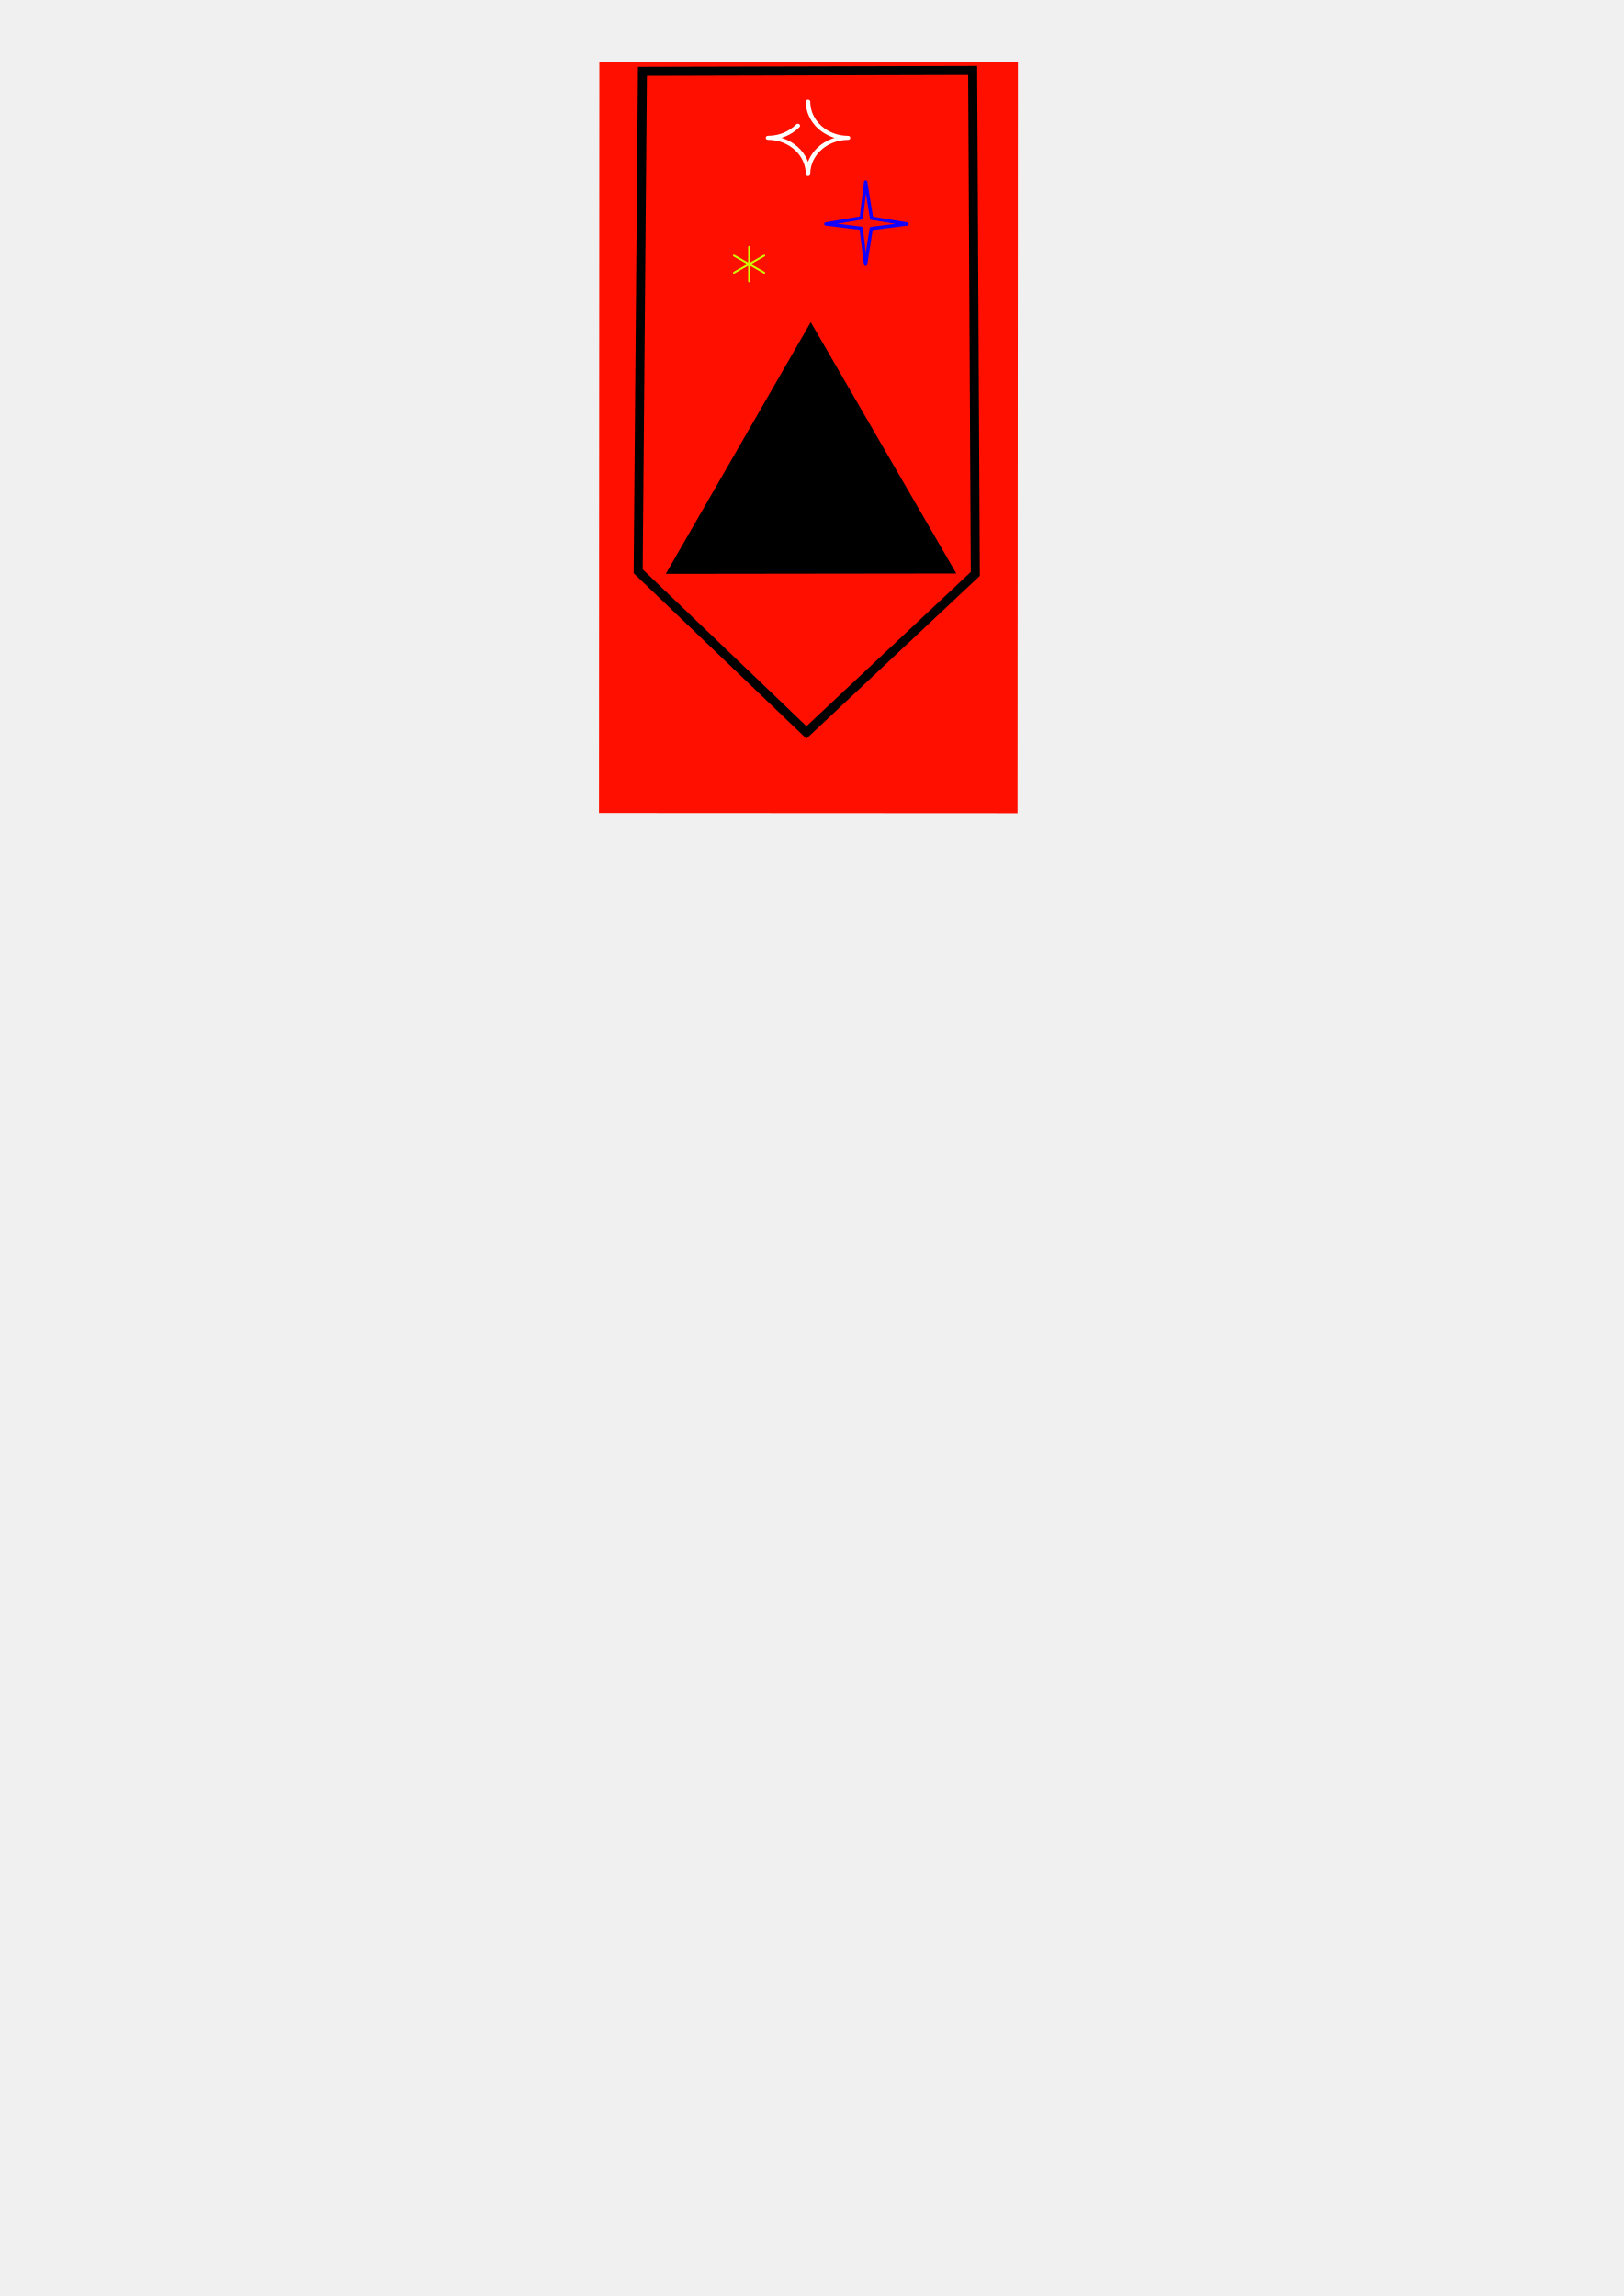
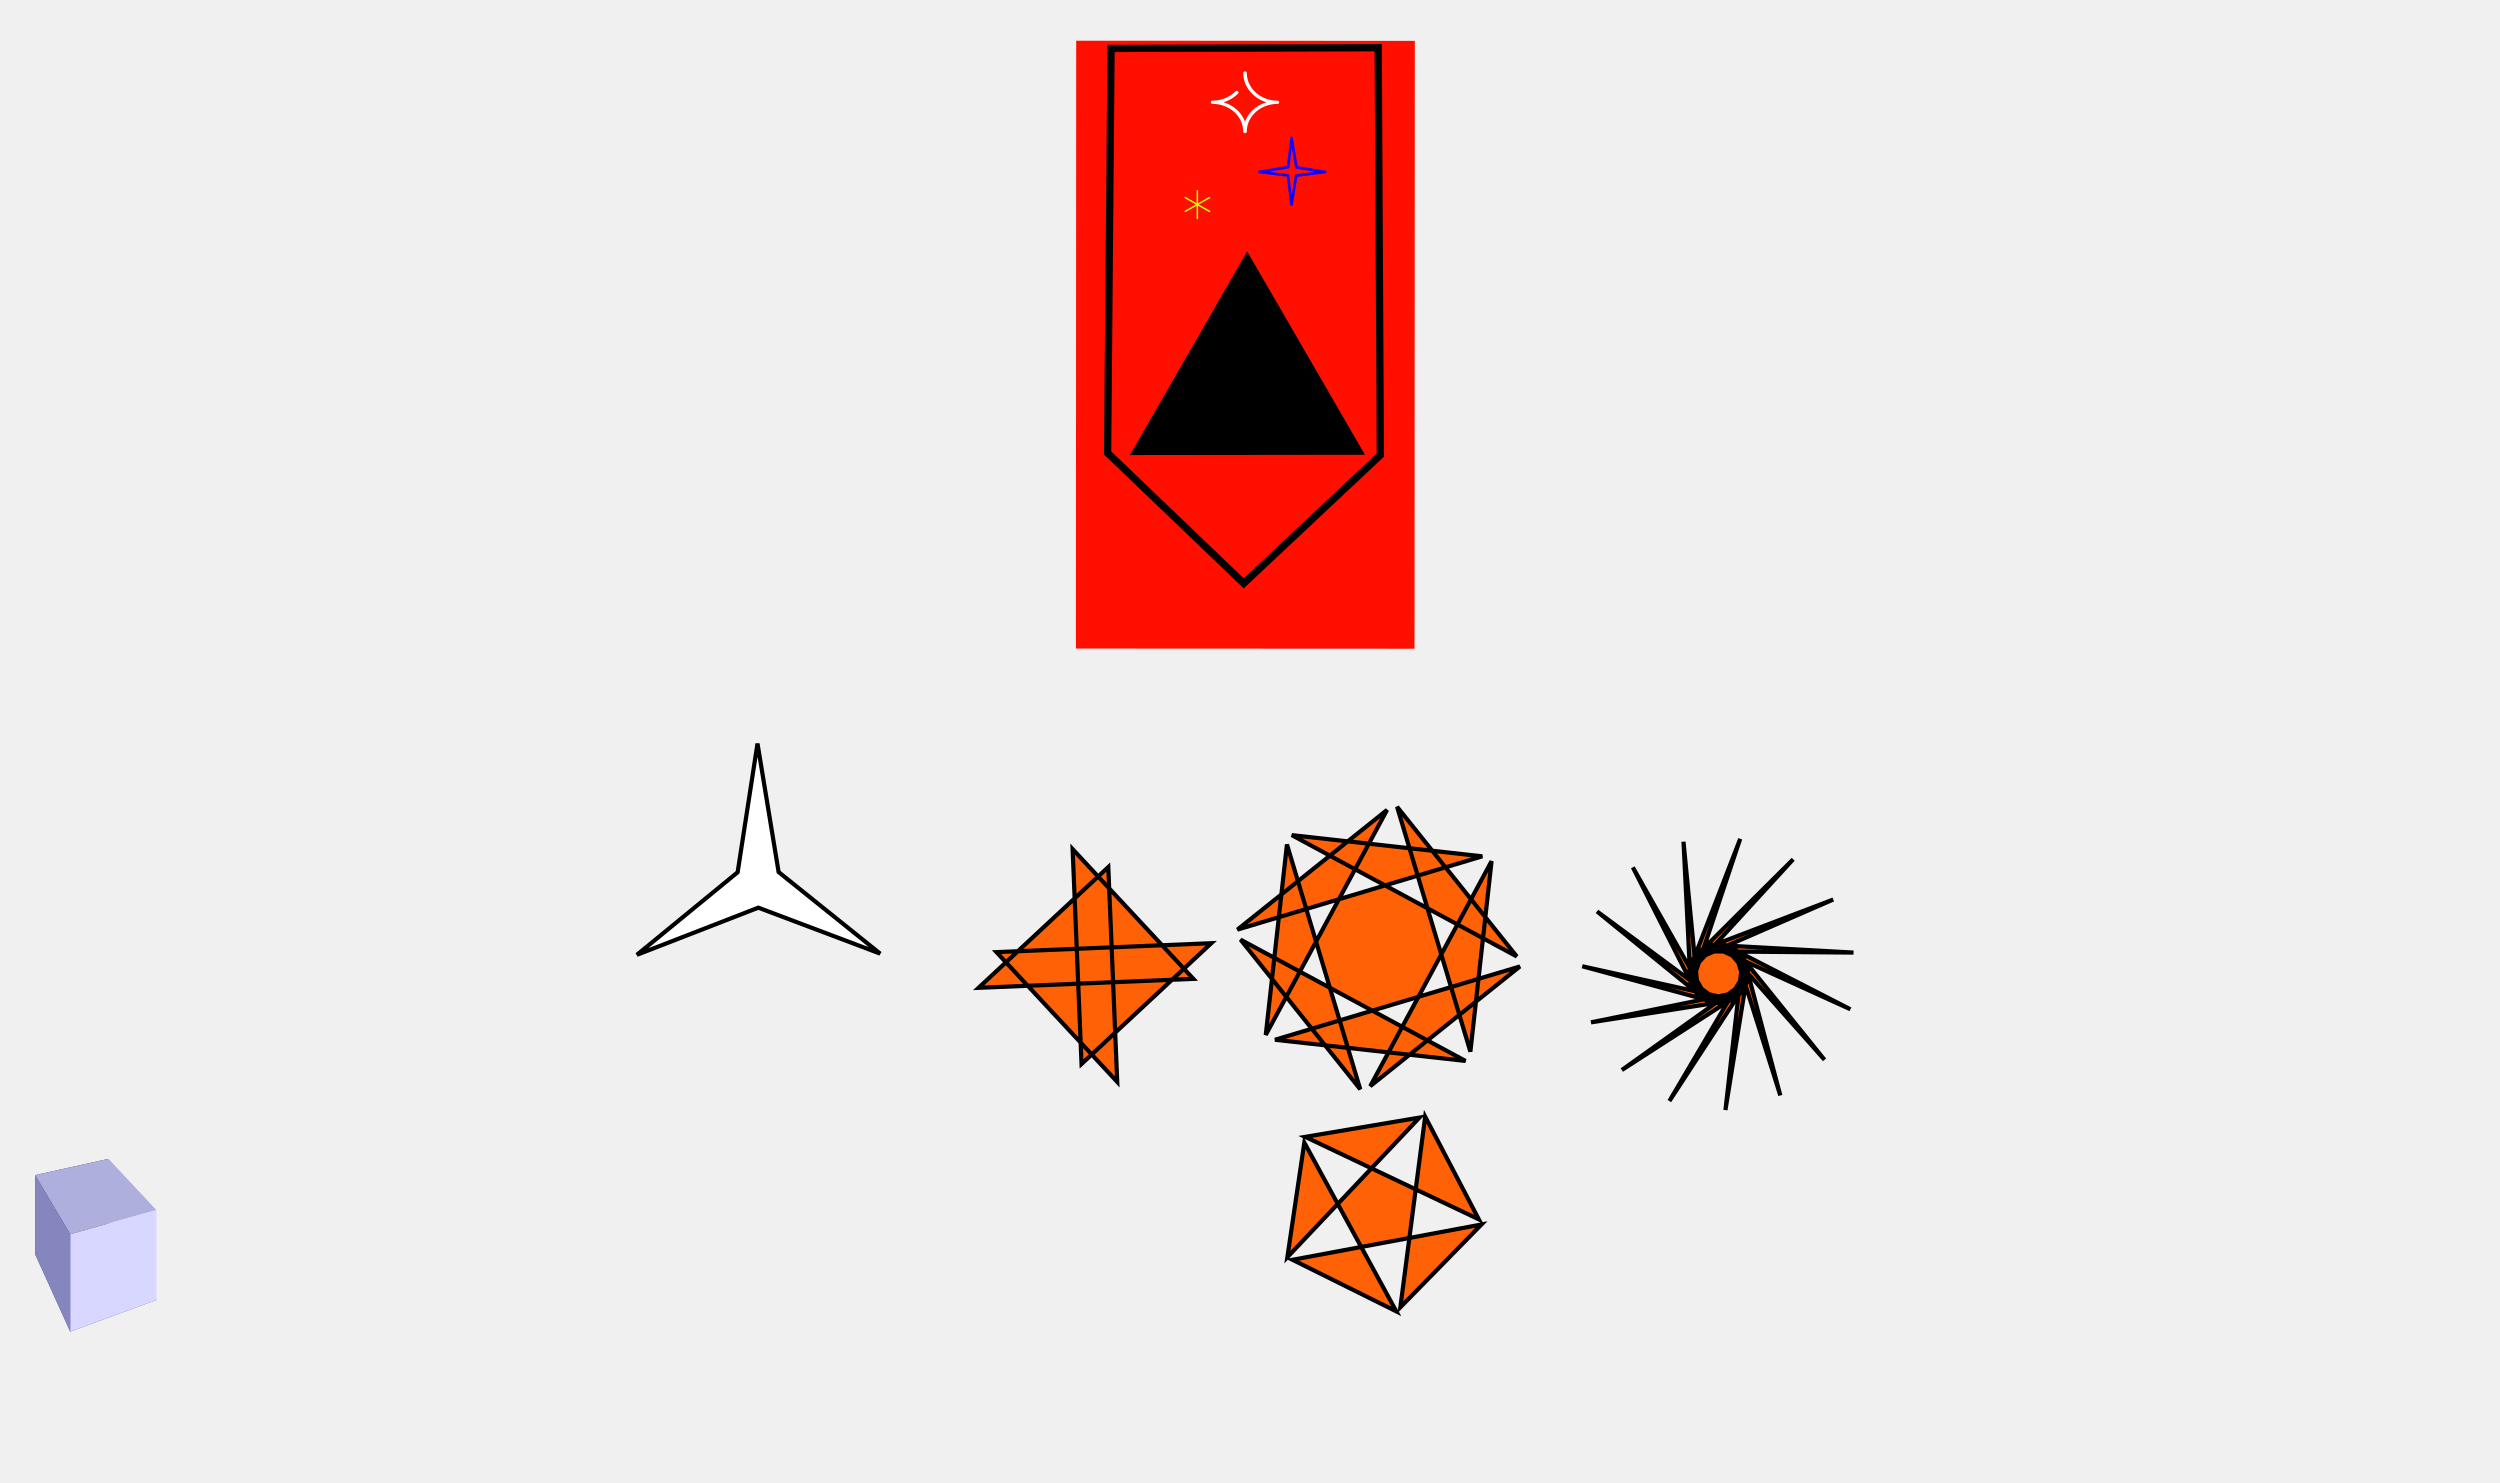
- <svg xmlns="http://www.w3.org/2000/svg" width="210mm" height="297mm" viewBox="0 0 210 297" version="1.1" id="svg1" xml:space="preserve">
+ <svg xmlns="http://www.w3.org/2000/svg" width="399.665mm" height="236.959mm" viewBox="0 0 399.665 236.959" version="1.1" id="svg1" xml:space="preserve">
  <defs id="defs1" />
-   <g id="layer1">
+   <g id="layer1" transform="translate(94.52976,-1.482932)">
    <path style="fill:#ad07bb;fill-opacity:0;stroke-width:0.265" d="m 119.751,69.949 c -16.516,22.367 3.197,17.019 16.516,18.35 13.319,1.331 35.673,31.044 -5.153,16.473 C 90.288,90.202 82.995,75.772 123.266,77.721 163.537,79.671 229.441,40.974 162.269,62.985 95.097,84.996 61.987,84.829 102.152,86.279 c 40.166,1.45 -18.472,19.231 -3.858,15.546 14.613,-3.685 34.907,0.142 28.354,1.307 C 120.095,104.297 67.457,33.2 57.626,59.347 47.796,85.494 54.72,52.882 67.14,70.33 79.559,87.777 76.785,66.241 66.955,76.843 57.124,87.444 44.838,97.973 61.3,95.121 77.761,92.269 91.555,83.71 77.365,84.781" id="path18" />
  </g>
-   <g id="layer2">
+   <g id="layer2" transform="translate(94.52976,-1.482932)">
    <rect style="fill:#ff0f00;fill-opacity:1;fill-rule:evenodd;stroke-width:0.34" id="rect23" width="54.133" height="97.172" x="77.522" y="7.948" transform="matrix(0.9999999,5.369269e-4,-4.9317275e-4,0.9999999,0,0)" />
    <g style="fill:none;stroke:#ffffff;stroke-width:1;stroke-dasharray:none;stroke-opacity:1" id="g19-1" transform="matrix(0.5756615,2.962275e-4,-2.6766573e-4,0.5201615,97.59928,11.58624)">
      <path d="m 12,3 c 0,4.971 4.029,9 9,9 -4.971,0 -9,4.029 -9,9 0,-4.971 -4.029,-9 -9,-9 2.666,0 5.06,-1.159 6.708,-3" stroke="#000000" stroke-width="1.5" stroke-linecap="round" stroke-linejoin="round" id="path1-5-8" style="fill:none;stroke:#ffffff;stroke-width:1;stroke-dasharray:none;stroke-opacity:1" />
    </g>
    <g style="fill:#1200ff;fill-opacity:1" id="g21-2" transform="matrix(0.02137133,1.0997405e-5,-1.1149021e-5,0.02166592,106.5922,23.31185)">
      <g id="g2-9-3" style="fill:#1200ff;fill-opacity:1">
        <g id="g1-1-7" style="fill:#1200ff;fill-opacity:1">
          <path d="M 503.548,251.296 295.798,218.051 260.881,8.575 c -0.823,-4.927 -5.25,-8.853 -10.132,-8.382 -4.99,0.113 -9.142,3.877 -9.735,8.838 L 216.092,216.688 8.385,251.306 c -4.927,0.819 -8.5,5.137 -8.383,10.132 0.113,4.99 3.878,9.142 8.838,9.735 l 206.24,24.755 25.936,207.294 c 0.618,4.961 4.794,8.622 9.789,8.622 0.059,0 0.118,0 0.172,0 4.926,0 9.132,-3.407 9.912,-8.279 l 33.025,-206.316 209.289,-26.124 c 4.961,-0.618 8.706,-4.772 8.794,-9.768 0.085,-4.995 -3.518,-9.272 -8.449,-10.061 z m -219.599,27.049 c -4.431,0.554 -7.961,3.966 -8.667,8.373 l -23.083,144.26 -18.167,-145.329 c -0.568,-4.574 -4.186,-8.172 -8.765,-8.721 L 80.812,259.59 226.817,235.257 c 4.397,-0.73 7.784,-4.279 8.314,-8.706 L 252.597,81.002 277.18,228.478 c 0.711,4.255 4.059,7.578 8.314,8.26 l 145.299,23.25 z" id="path1-27-5" style="fill:#1200ff;fill-opacity:1" />
        </g>
      </g>
    </g>
    <g style="fill:#ceff00;fill-opacity:1" id="g20-9" transform="matrix(0.1614131,8.305746e-5,-8.1748794e-5,0.1588656,94.3017,31.62992)">
      <path d="M 28.5,22.35 17.501,16 28.5,9.649 c 0.231,-0.131 0.385,-0.375 0.385,-0.655 0,-0.414 -0.336,-0.75 -0.75,-0.75 -0.142,0 -0.275,0.04 -0.388,0.108 L 27.75,8.35 16.75,14.7 V 1.999 c 0,-0.414 -0.336,-0.75 -0.75,-0.75 -0.414,0 -0.75,0.336 -0.75,0.75 v 0 12.7 L 4.251,8.349 C 4.141,8.282 4.008,8.243 3.866,8.243 c -0.414,0 -0.75,0.336 -0.75,0.75 0,0.28 0.154,0.524 0.381,0.653 L 3.501,9.648 14.5,15.999 3.501,22.349 c -0.226,0.132 -0.375,0.374 -0.375,0.65 0,0.415 0.336,0.751 0.751,0.751 0,0 0,0 0.001,0 v 0 C 4.016,23.749 4.144,23.713 4.256,23.648 L 4.252,23.65 15.251,17.299 v 12.7 c 0,0.414 0.336,0.75 0.75,0.75 0.414,0 0.75,-0.336 0.75,-0.75 v 0 -12.701 l 11,6.351 c 0.107,0.063 0.237,0.1 0.374,0.1 0.277,0 0.518,-0.149 0.649,-0.371 l 0.002,-0.004 c 0.063,-0.108 0.1,-0.237 0.1,-0.375 0,-0.277 -0.15,-0.518 -0.372,-0.648 L 28.5,22.349 Z" id="path1-2-7" style="fill:#ceff00;fill-opacity:1" />
    </g>
    <path id="path56" d="M 104.302,94.744 82.537,73.896 83.09,9.229 125.799,9.114 126.14,74.237 Z" style="fill:none;fill-rule:evenodd;stroke:#000000;stroke-width:1.165;stroke-dasharray:none;stroke-opacity:1;paint-order:fill markers stroke" />
    <path style="fill:#000000;fill-opacity:1;fill-rule:evenodd;stroke-width:0.265" id="path24" d="M 14.335,128.736 32.121,95.648 51.883,127.595 Z" transform="rotate(1.670311,1919.776,2563.485)" />
    <path style="fill:#ffffff;fill-opacity:1;stroke:#ffdc00;stroke-width:0.547;stroke-dasharray:none;stroke-opacity:1" d="M 22.825,188.455 Z" id="path29" />
+     <path style="fill:#ffffff;stroke:#000000;stroke-width:0.669" id="path1" d="m 102.805,154.512 -19.481,-7.347 -19.408,7.539 16.104,-13.198 3.175,-20.577 3.378,20.545 z" transform="translate(-56.62711,-0.5766324)" />
+     <path style="fill:#ff6107;fill-opacity:1;stroke:#000000;stroke-width:0.669" id="path2" d="m 139.76,171.093 -35.97,-19.397 19.138,23.931 -11.719,-39.15 -3.389,30.454 19.397,-35.97 -23.931,19.138 39.15,-11.719 -30.454,-3.389 35.97,19.397 -19.138,-23.931 11.719,39.15 3.389,-30.454 -19.397,35.97 23.931,-19.138 -39.15,11.719 z" />
+     <path style="fill:#ff6107;fill-opacity:1;stroke:#000000;stroke-width:0.669" id="path3" d="m 116.065,189.678 -34.086,-4.466 15.476,23.742 4.466,-34.086 -23.742,15.476 34.086,4.466 -15.476,-23.742 -4.466,34.086 z" transform="rotate(80.15531,109.1251,163.0522)" />
+     <path style="fill:#ff6107;fill-opacity:1;stroke:#000000;stroke-width:0.669" id="path4" d="m 166.912,231.564 -14.583,-18.109 7.518,23.808 -5.957,-22.475 -2.816,24.807 3.7,-22.955 -12.662,21.517 12.717,-19.466 -20.32,14.507 19.535,-12.61 -24.463,4.988 22.975,-3.575 -24.377,-5.393 22.443,6.079 -20.076,-14.842 18.03,14.682 -12.303,-21.725 10.499,20.746 -2.403,-24.851 1.154,23.223 7.912,-23.68 -8.392,21.684 16.859,-18.414 -16.486,16.396 22.892,-9.965 -21.73,8.273 24.966,0.207 -23.216,-1.28 22.723,10.344 -20.688,-10.612 z" transform="translate(30.23528,-60.65435)" />
+     <g id="g4" style="fill:#ff6107;fill-opacity:1;stroke:#000000;stroke-width:2.529">
+       <path id="path10" style="fill:#e9e9ff;fill-rule:evenodd;stroke:none;stroke-linejoin:round" d="m -77.197,198.608 7.667,10.7 v -14.384 l -7.667,-8.181 z" points="-69.53,209.308 -69.53,194.924 -77.197,186.743 -77.197,198.608 " />
+       <path id="path5" style="fill:#353564;fill-rule:evenodd;stroke:none;stroke-linejoin:round" d="m -88.915,202.004 v -12.665 l 11.718,-2.597 v 11.865 z" points="-88.915,189.34 -77.197,186.743 -77.197,198.608 -88.915,202.004 " />
+       <path id="path6" style="fill:#4d4d9f;fill-rule:evenodd;stroke:none;stroke-linejoin:round" d="m -88.915,202.004 5.609,12.368 13.776,-5.064 -7.667,-10.7 z" points="-83.306,214.372 -69.53,209.308 -77.197,198.608 -88.915,202.004 " />
+       <path id="path9" style="fill:#afafde;fill-rule:evenodd;stroke:none;stroke-linejoin:round" d="m -88.915,189.34 5.609,9.456 13.776,-3.872 -7.667,-8.181 z" points="-83.306,198.796 -69.53,194.924 -77.197,186.743 -88.915,189.34 " />
+       <path id="path8" style="fill:#d7d7ff;fill-rule:evenodd;stroke:none;stroke-linejoin:round" d="m -83.306,214.372 v -15.576 l 13.776,-3.872 v 14.384 z" points="-83.306,198.796 -69.53,194.924 -69.53,209.308 -83.306,214.372 " />
+       <path id="path7" style="fill:#8686bf;fill-rule:evenodd;stroke:none;stroke-linejoin:round" d="m -88.915,202.004 5.609,12.368 v -15.576 l -5.609,-9.456 z" points="-83.306,214.372 -83.306,198.796 -88.915,189.34 -88.915,202.004 " />
+     </g>
+     <path style="fill:#ff6107;fill-opacity:1;stroke:#000000;stroke-width:0.669" id="path16" d="m 36.431,255.697 -14.701,-26.983 -2.711,18.324 21.119,-22.32 -18.265,3.084 27.753,13.188 -8.577,-16.418 -3.967,30.471 12.964,-13.231 -30.205,5.643 z" transform="translate(92.25769,-44.57297)" />
  </g>
</svg>
